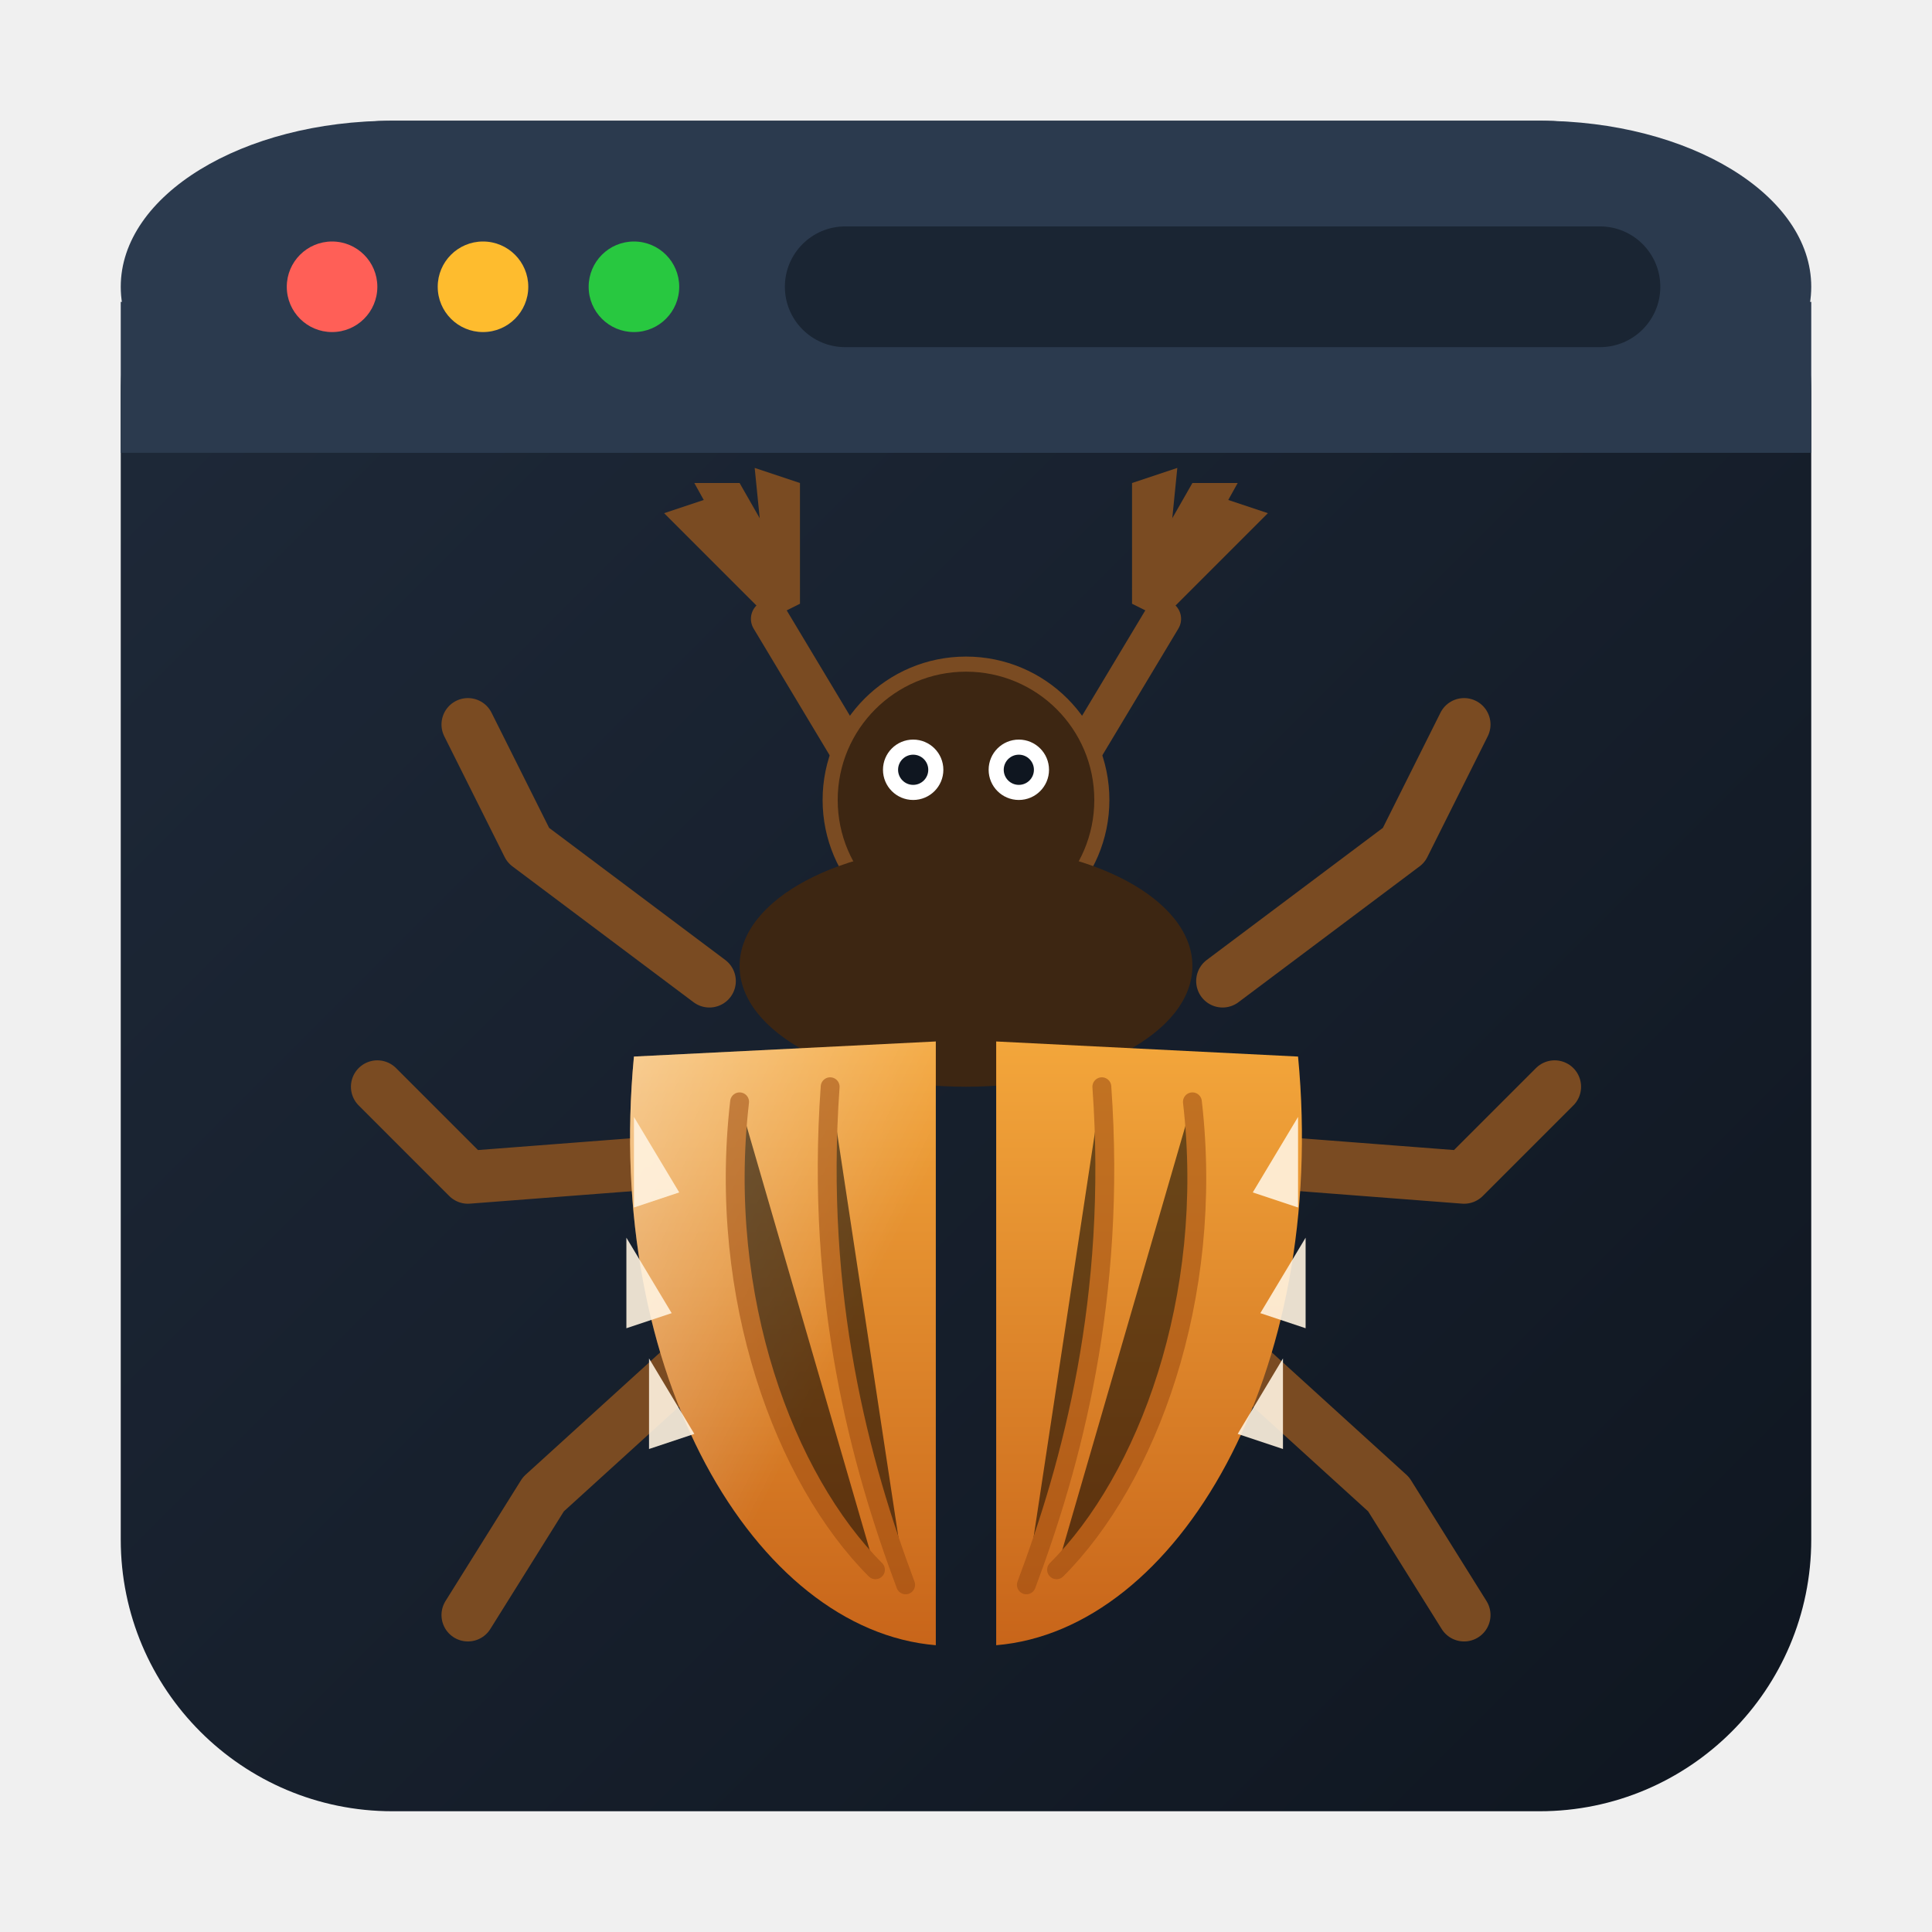
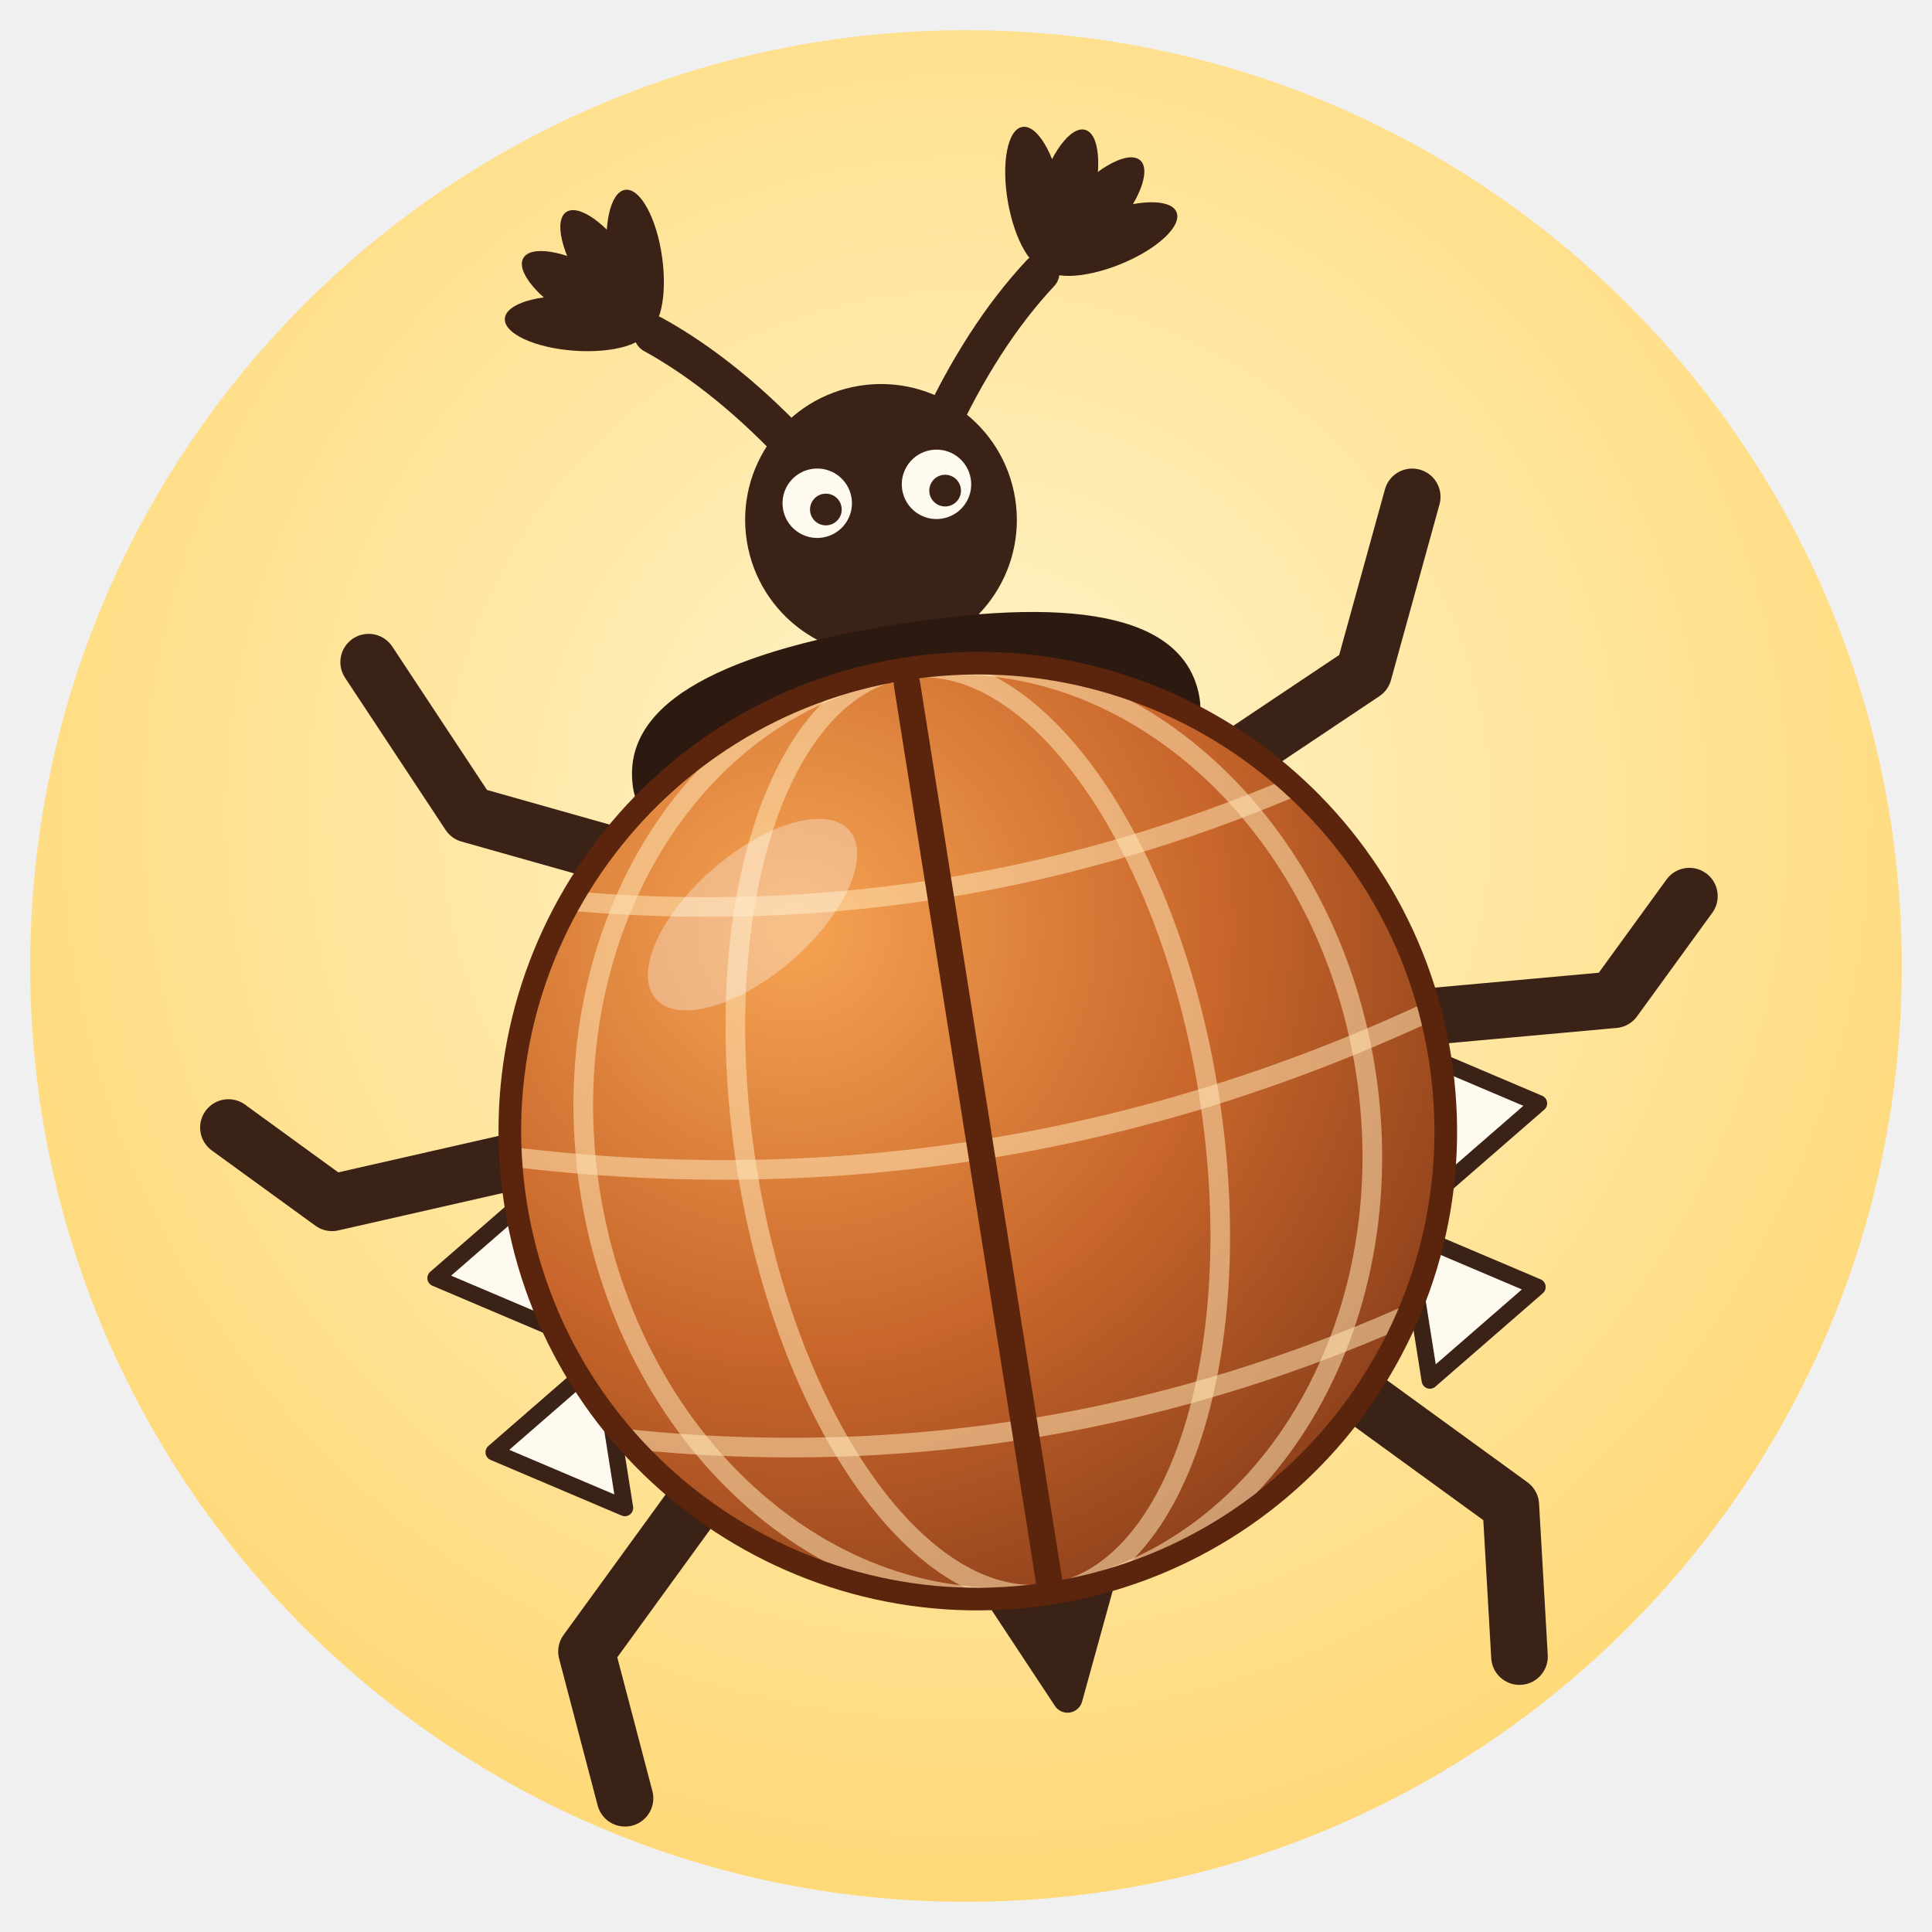
- <svg xmlns="http://www.w3.org/2000/svg" viewBox="0 0 256 256" width="256" height="256" role="img" aria-label="Junebug Linux logo">
+ <svg xmlns="http://www.w3.org/2000/svg" viewBox="0 0 256 256" width="256" height="256" role="img" aria-label="Junebug Linux logo: a June beetle whose wing cases form a globe">
  <defs>
-     <linearGradient id="bg" x1="0" y1="0" x2="1" y2="1">
-       <stop offset="0" stop-color="#1f2a3a" />
-       <stop offset="1" stop-color="#0f1620" />
-     </linearGradient>
-     <linearGradient id="shell" x1="0" y1="0" x2="0" y2="1">
-       <stop offset="0" stop-color="#f3a63b" />
-       <stop offset="1" stop-color="#c8651a" />
-     </linearGradient>
-     <linearGradient id="shine" x1="0" y1="0" x2="1" y2="1">
-       <stop offset="0" stop-color="#ffffff" stop-opacity=".45" />
-       <stop offset=".6" stop-color="#ffffff" stop-opacity="0" />
-     </linearGradient>
+     <radialGradient id="shell" cx="0.34" cy="0.26" r="0.9">
+       <stop offset="0" stop-color="#f6a453" />
+       <stop offset="0.5" stop-color="#c8662b" />
+       <stop offset="1" stop-color="#7a3416" />
+     </radialGradient>
+     <radialGradient id="sun" cx="0.5" cy="0.42" r="0.62">
+       <stop offset="0" stop-color="#fff4cc" />
+       <stop offset="1" stop-color="#ffd772" />
+     </radialGradient>
+     <clipPath id="globe">
+       <circle cx="128" cy="150" r="62" />
+     </clipPath>
  </defs>
-   <rect x="16" y="16" width="224" height="224" rx="36" fill="url(#bg)" />
-   <rect x="16" y="16" width="224" height="44" rx="36" fill="#2b3a4e" />
-   <rect x="16" y="40" width="224" height="20" fill="#2b3a4e" />
-   <circle cx="44" cy="38" r="6" fill="#ff5f57" />
-   <circle cx="64" cy="38" r="6" fill="#febc2e" />
-   <circle cx="84" cy="38" r="6" fill="#28c840" />
-   <rect x="104" y="30" width="116" height="16" rx="8" fill="#1a2533" />
-   <g transform="translate(128 152)">
-     <g stroke="#7a4b22" stroke-width="7" stroke-linecap="round" fill="none">
-       <path d="M-34 -22 L-58 -40 M-58 -40 L-66 -56" />
-       <path d="M 34 -22 L 58 -40 M 58 -40 L 66 -56" />
-       <path d="M-40 2 L-66 4 M-66 4 L-78 -8" />
-       <path d="M 40 2 L 66 4 M 66 4 L 78 -8" />
-       <path d="M-34 26 L-56 46 M-56 46 L-66 62" />
-       <path d="M 34 26 L 56 46 M 56 46 L 66 62" />
+   <circle cx="128" cy="128" r="124" fill="url(#sun)" />
+   <g transform="rotate(-9 128 140)">
+     <g stroke="#3a2216" stroke-width="7.5" stroke-linecap="round" stroke-linejoin="round" fill="none">
+       <path d="M94 110 L68 98 L58 76" />
+       <path d="M162 110 L188 98 L198 76" />
+       <path d="M72 144 L42 146 L30 134" />
+       <path d="M184 144 L214 146 L226 134" />
+       <path d="M86 190 L66 210 L68 230" />
+       <path d="M170 190 L190 210 L188 230" />
    </g>
-     <g stroke="#7a4b22" stroke-width="5" stroke-linecap="round" fill="none">
-       <path d="M-14 -50 L-26 -70" />
-       <path d="M 14 -50 L 26 -70" />
+     <path d="M118 204 L128 226 L138 204 Z" fill="#3a2216" stroke="#3a2216" stroke-width="4" stroke-linejoin="round" />
+     <g fill="#fffaf0" stroke="#3a2216" stroke-width="2.2" stroke-linejoin="round">
+       <path d="M54 158 L70 148 L70 168 Z" />
+       <path d="M58 182 L74 172 L74 192 Z" />
+       <path d="M202 158 L186 148 L186 168 Z" />
+       <path d="M198 182 L182 172 L182 192 Z" />
    </g>
-     <g fill="#7a4b22">
-       <path d="M-26 -70 l-14 -14 l6 -2 l12 10 z" />
-       <path d="M-26 -70 l-10 -18 l6 0 l8 14 z" />
-       <path d="M-26 -70 l-2 -20 l6 2 l0 16 z" />
-       <path d="M 26 -70 l14 -14 l-6 -2 l-12 10 z" />
-       <path d="M 26 -70 l10 -18 l-6 0 l-8 14 z" />
-       <path d="M 26 -70 l2 -20 l-6 2 l0 16 z" />
+     <g stroke="#3a2216" stroke-width="5" stroke-linecap="round" fill="none">
+       <path d="M119 58 Q111 46 102 39" />
+       <path d="M137 58 Q145 46 154 39" />
    </g>
-     <circle cx="0" cy="-46" r="18" fill="#3d2612" stroke="#7a4b22" stroke-width="2" />
-     <circle cx="-7" cy="-50" r="4" fill="#ffffff" />
-     <circle cx="7" cy="-50" r="4" fill="#ffffff" />
-     <circle cx="-7" cy="-50" r="2" fill="#0f1620" />
-     <circle cx="7" cy="-50" r="2" fill="#0f1620" />
-     <ellipse cx="0" cy="-24" rx="30" ry="16" fill="#3d2612" />
-     <path d="M-44 -12 C-48 30 -28 64 -4 66 L-4 -14 Z" fill="url(#shell)" />
-     <path d="M 44 -12 C 48 30 28 64 4 66 L 4 -14 Z" fill="url(#shell)" />
-     <path d="M-44 -12 C-48 30 -28 64 -4 66 L-4 -14 Z" fill="url(#shine)" />
-     <g stroke="#9a4a10" stroke-width="2.5" stroke-linecap="round" opacity=".55">
-       <path d="M-30 -6 C-33 20 -24 44 -12 56" />
-       <path d="M-18 -8 C-20 20 -14 42 -8 58" />
-       <path d="M 30 -6 C 33 20 24 44 12 56" />
-       <path d="M 18 -8 C 20 20 14 42 8 58" />
+     <g fill="#3a2216">
+       <ellipse cx="92.2" cy="36.0" rx="9.5" ry="3.6" transform="rotate(-167.0 92.2 36.0)" />
+       <ellipse cx="94.0" cy="32.3" rx="9.5" ry="3.6" transform="rotate(-141.0 94.0 32.3)" />
+       <ellipse cx="97.2" cy="29.8" rx="9.5" ry="3.6" transform="rotate(-115.0 97.2 29.8)" />
+       <ellipse cx="101.2" cy="29.0" rx="9.5" ry="3.6" transform="rotate(-89.0 101.2 29.0)" />
+       <ellipse cx="154.8" cy="29.0" rx="9.5" ry="3.6" transform="rotate(-91.0 154.8 29.0)" />
+       <ellipse cx="158.8" cy="29.8" rx="9.5" ry="3.6" transform="rotate(-65.0 158.8 29.8)" />
+       <ellipse cx="162.0" cy="32.3" rx="9.5" ry="3.6" transform="rotate(-39.0 162.0 32.3)" />
+       <ellipse cx="163.8" cy="36.0" rx="9.5" ry="3.6" transform="rotate(-13.0 163.8 36.0)" />
    </g>
-     <g fill="#fff3e0" opacity=".9">
-       <path d="M-44 -4 l6 10 l-6 2 z" />
-       <path d="M-45 12 l6 10 l-6 2 z" />
-       <path d="M-42 28 l6 10 l-6 2 z" />
-       <path d="M 44 -4 l-6 10 l6 2 z" />
-       <path d="M 45 12 l-6 10 l6 2 z" />
-       <path d="M 42 28 l-6 10 l6 2 z" />
+     <circle cx="128" cy="68" r="18" fill="#3a2216" />
+     <circle cx="120" cy="64.5" r="4.6" fill="#fffaf0" />
+     <circle cx="136" cy="64.5" r="4.6" fill="#fffaf0" />
+     <circle cx="121" cy="65.5" r="2.1" fill="#3a2216" />
+     <circle cx="137" cy="65.5" r="2.1" fill="#3a2216" />
+     <path d="M90 98 Q90 82 128 82 Q166 82 166 98 Q166 110 128 110 Q90 110 90 98 Z" fill="#2c1910" />
+     <circle cx="128" cy="150" r="62" fill="url(#shell)" />
+     <g clip-path="url(#globe)" stroke="#ffe3b3" stroke-opacity="0.55" stroke-width="2.6" fill="none">
+       <ellipse cx="128" cy="150" rx="31" ry="62" />
+       <ellipse cx="128" cy="150" rx="52" ry="62" />
+       <path d="M64 143 Q128 162 192 143" />
+       <path d="M74 110 Q128 125 182 110" />
+       <path d="M72 182 Q128 198 184 182" />
    </g>
+     <path d="M128 90 L128 211" stroke="#5a250c" stroke-width="3.5" stroke-linecap="round" />
+     <circle cx="128" cy="150" r="62" fill="none" stroke="#5a250c" stroke-width="3" />
+     <ellipse cx="103" cy="117" rx="17" ry="8" fill="#ffffff" fill-opacity="0.32" transform="rotate(-32 103 117)" />
  </g>
</svg>
